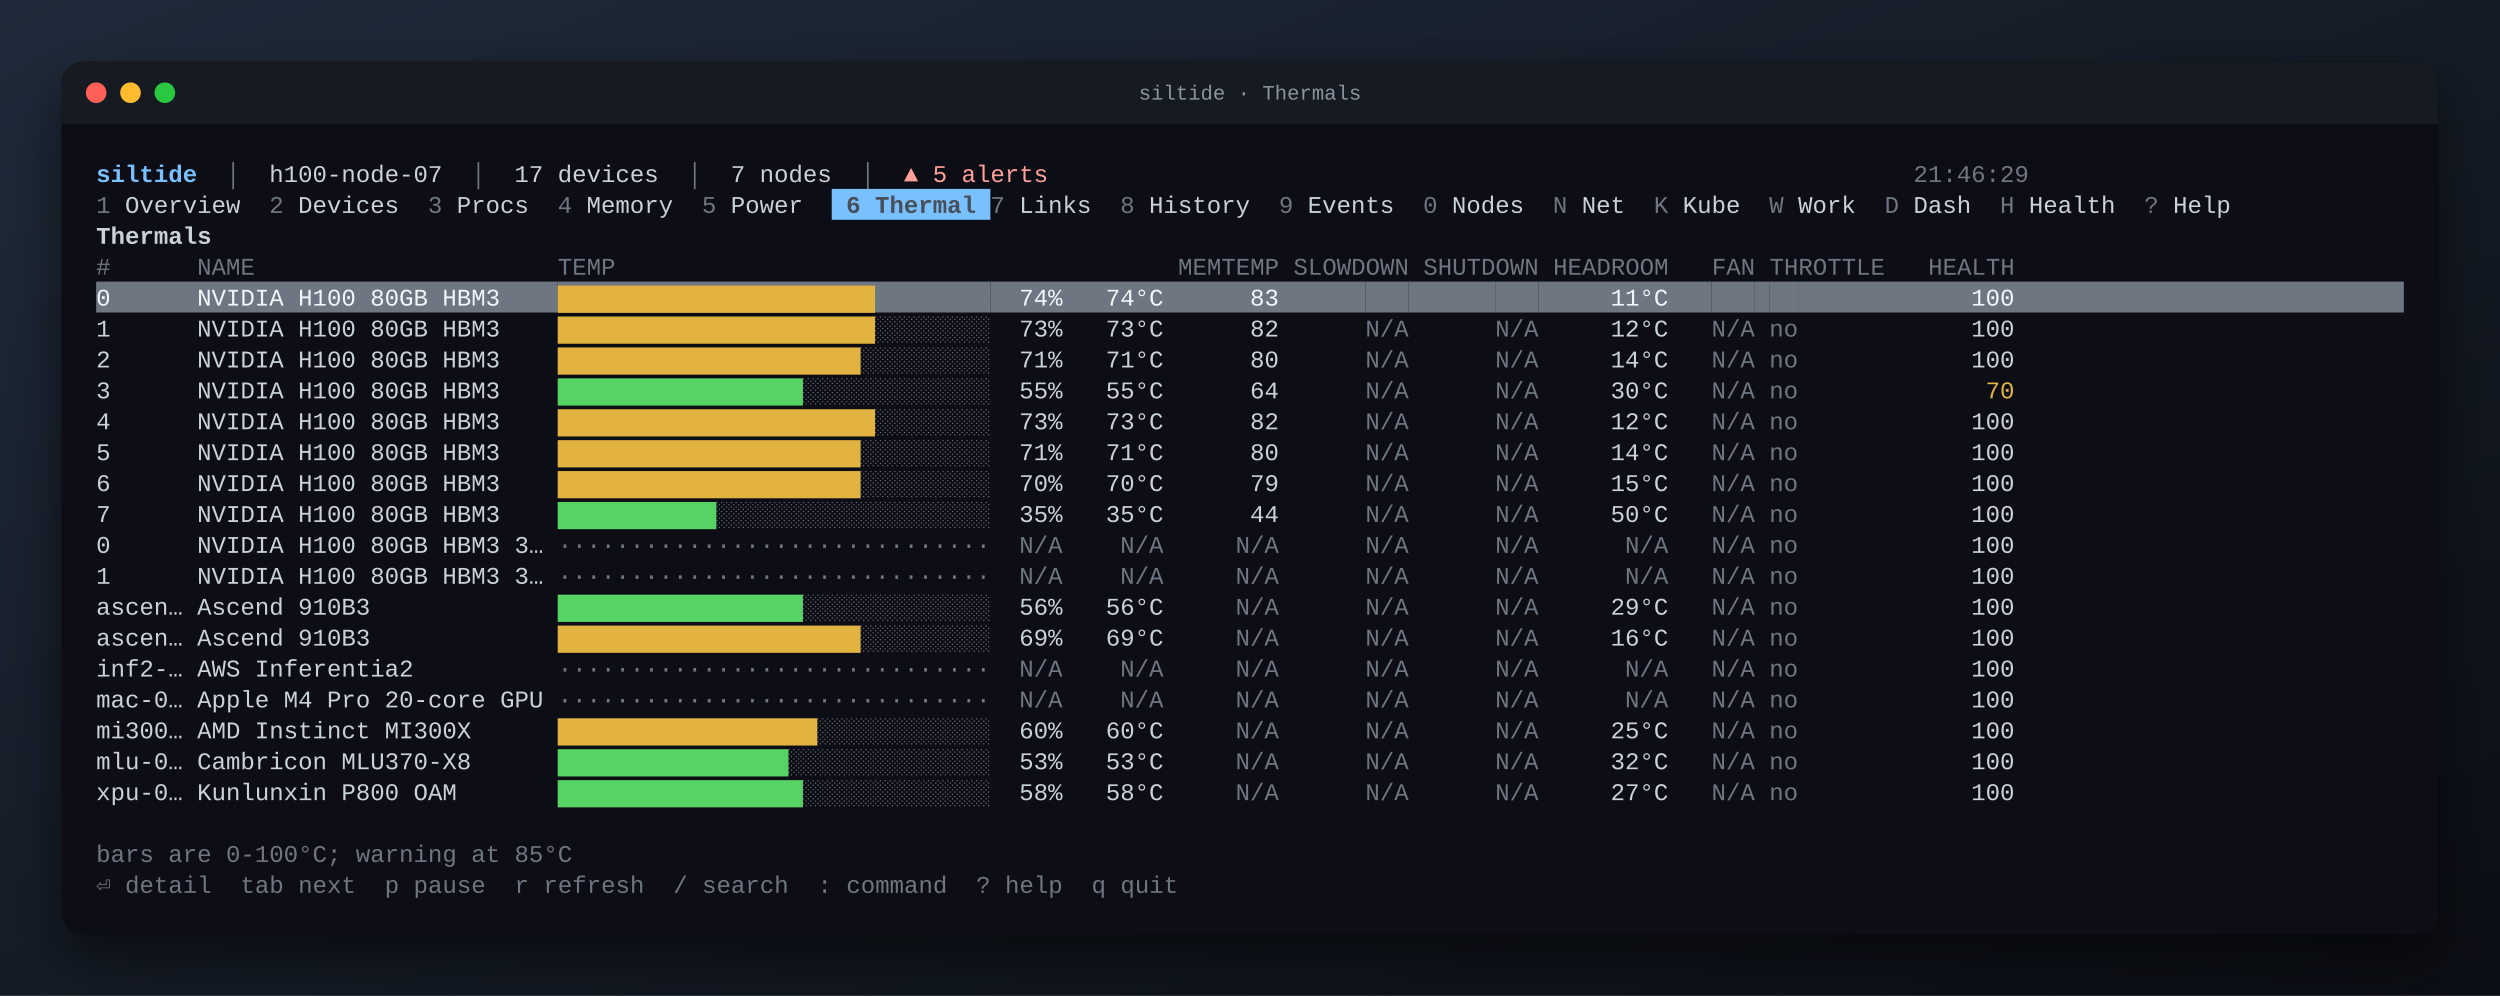
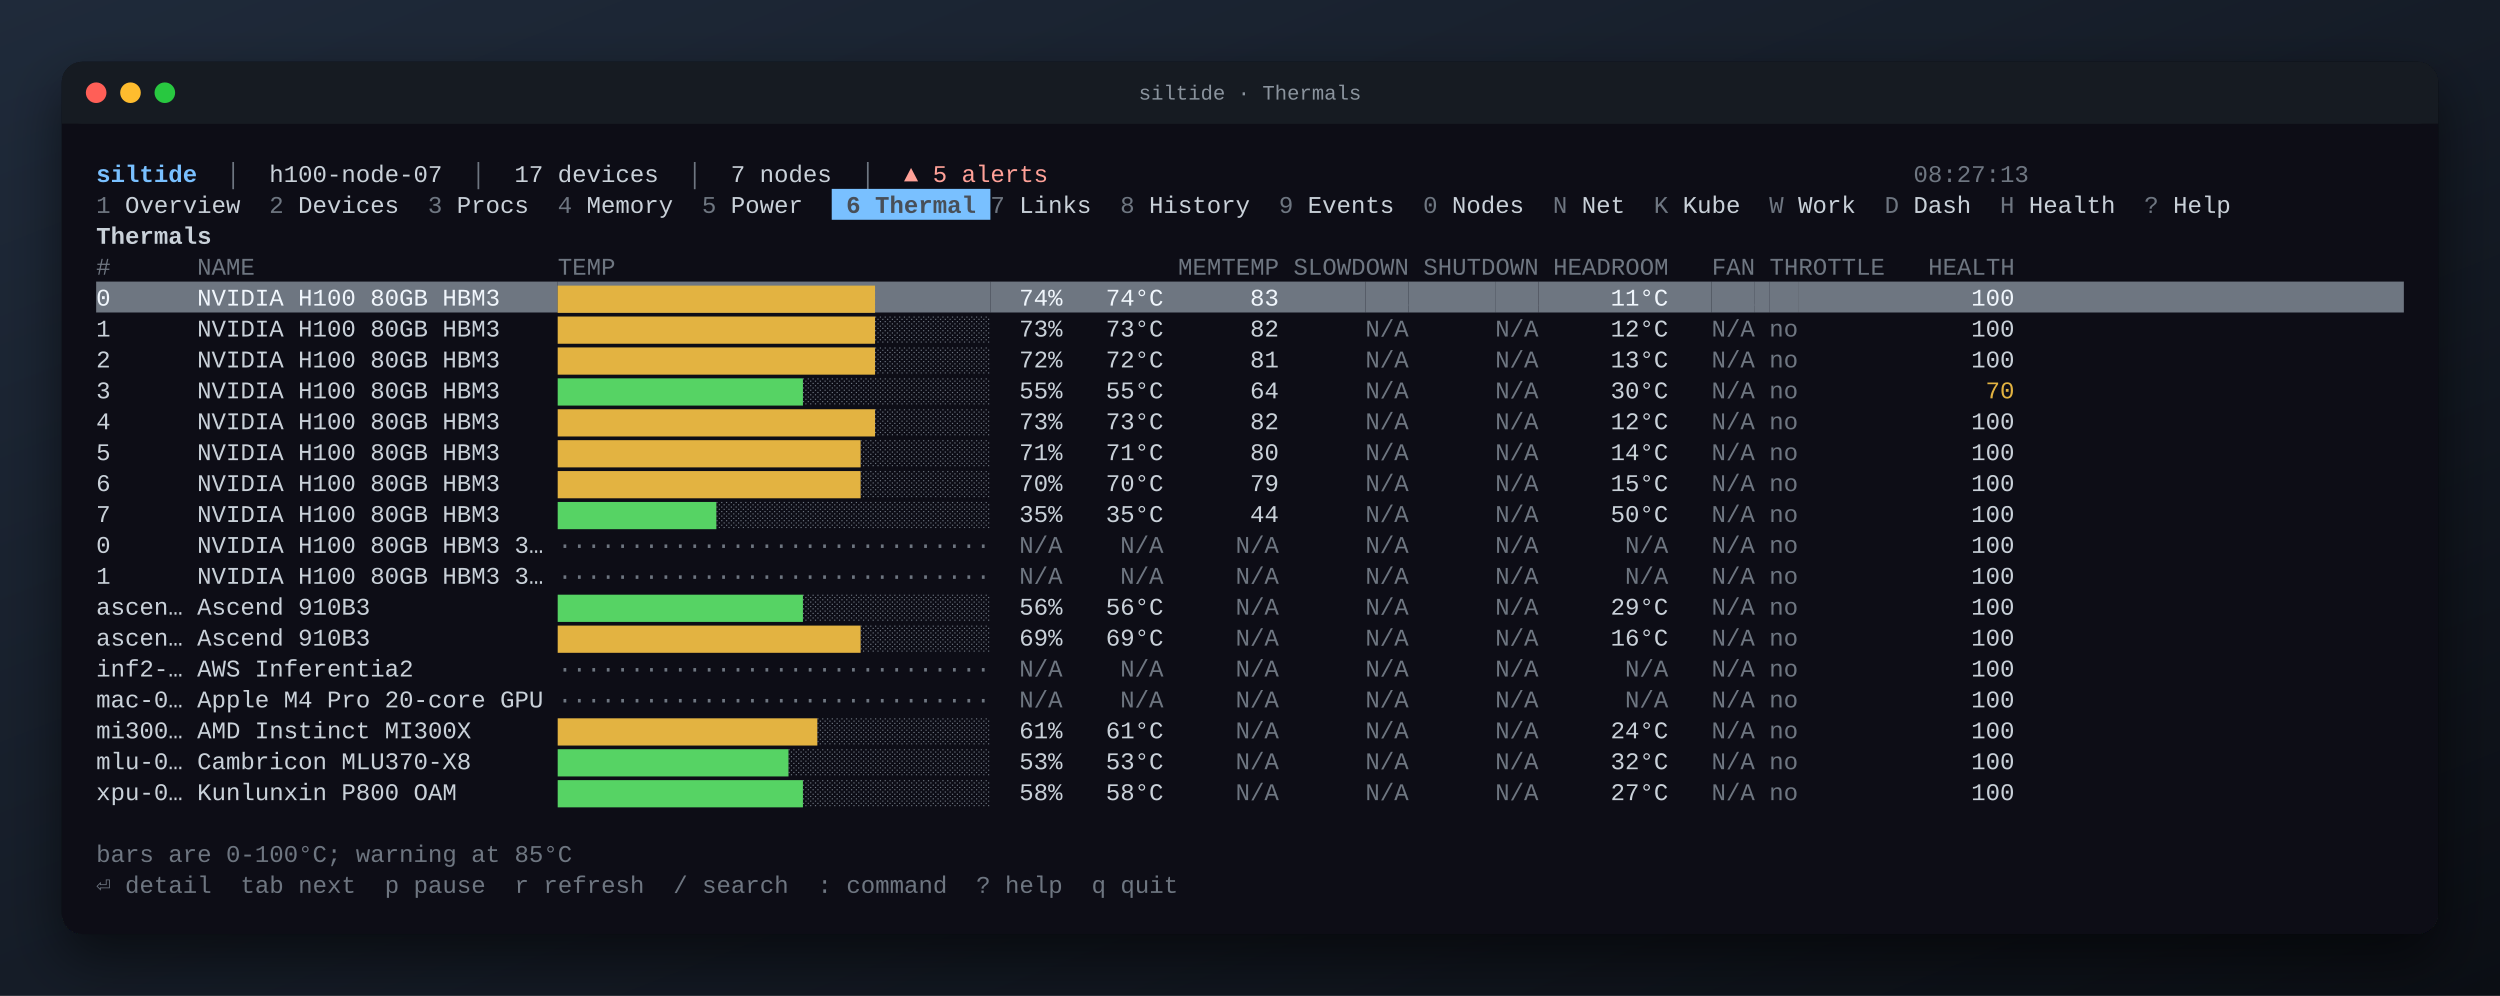
<svg xmlns="http://www.w3.org/2000/svg" width="1456" height="580" viewBox="0 0 1456 580" font-family="JetBrains Mono, SFMono-Regular, Menlo, Consolas, Liberation Mono, monospace" font-size="14">
  <defs>
    <linearGradient id="desk" x1="0" y1="0" x2="1" y2="1">
      <stop offset="0" stop-color="#1f2a3a" />
      <stop offset="1" stop-color="#0b0e14" />
    </linearGradient>
    <filter id="shadow" x="-10%" y="-10%" width="120%" height="130%">
      <feDropShadow dx="0" dy="14" stdDeviation="16" flood-color="#000" flood-opacity="0.55" />
    </filter>
  </defs>
  <rect width="100%" height="100%" fill="url(#desk)" />
  <rect x="36" y="36" width="1384" height="508" rx="12" fill="#0d1117" filter="url(#shadow)" />
  <rect x="36" y="36" width="1384" height="36" rx="12" fill="#161b22" />
  <rect x="36" y="60" width="1384" height="12" fill="#161b22" />
  <circle cx="56" cy="54" r="6" fill="#ff5f57" />
  <circle cx="76" cy="54" r="6" fill="#febc2e" />
  <circle cx="96" cy="54" r="6" fill="#28c840" />
  <text x="50%" y="58" text-anchor="middle" fill="#8b949e" font-size="12">siltide · Thermals</text>
  <g xml:space="preserve" transform="translate(36 36)">
    <text y="70.0" fill="#c9d1d9" xml:space="preserve" style="white-space:pre">
      <tspan x="20.0" fill="#79c0ff" font-weight="bold">siltide</tspan>
      <tspan x="78.8" fill="#6e7681">  │  </tspan>
      <tspan x="120.8">h100-node-07</tspan>
      <tspan x="221.6" fill="#6e7681">  │  </tspan>
      <tspan x="263.6">17 devices</tspan>
      <tspan x="347.6" fill="#6e7681">  │  </tspan>
      <tspan x="389.6">7 nodes</tspan>
      <tspan x="448.4" fill="#6e7681">  │  </tspan>
      <tspan x="490.4" fill="#ffa198">▲ 5 alerts</tspan>
-       <tspan x="1078.4" fill="#6e7681">21:46:29                         </tspan>
+       <tspan x="1078.4" fill="#6e7681">08:27:13                         </tspan>
    </text>
    <rect x="448.4" y="74.0" width="92.4" height="18.0" fill="#79c0ff" />
    <text y="88.0" fill="#c9d1d9" xml:space="preserve" style="white-space:pre">
      <tspan x="20.0" fill="#6e7681">1</tspan>
      <tspan x="28.4"> Overview  </tspan>
      <tspan x="120.8" fill="#6e7681">2</tspan>
      <tspan x="129.2"> Devices  </tspan>
      <tspan x="213.2" fill="#6e7681">3</tspan>
      <tspan x="221.6"> Procs  </tspan>
      <tspan x="288.8" fill="#6e7681">4</tspan>
      <tspan x="297.2"> Memory  </tspan>
      <tspan x="372.8" fill="#6e7681">5</tspan>
      <tspan x="381.2"> Power  </tspan>
      <tspan x="448.4" fill="#484f58" font-weight="bold"> 6 Thermal </tspan>
      <tspan x="540.8" fill="#6e7681">7</tspan>
      <tspan x="549.2"> Links  </tspan>
      <tspan x="616.4" fill="#6e7681">8</tspan>
      <tspan x="624.8"> History  </tspan>
      <tspan x="708.8" fill="#6e7681">9</tspan>
      <tspan x="717.2"> Events  </tspan>
      <tspan x="792.8" fill="#6e7681">0</tspan>
      <tspan x="801.2"> Nodes  </tspan>
      <tspan x="868.4" fill="#6e7681">N</tspan>
      <tspan x="876.8"> Net  </tspan>
      <tspan x="927.2" fill="#6e7681">K</tspan>
      <tspan x="935.6"> Kube  </tspan>
      <tspan x="994.4" fill="#6e7681">W</tspan>
      <tspan x="1002.8"> Work  </tspan>
      <tspan x="1061.6" fill="#6e7681">D</tspan>
      <tspan x="1070.0"> Dash  </tspan>
      <tspan x="1128.8" fill="#6e7681">H</tspan>
      <tspan x="1137.2"> Health  </tspan>
      <tspan x="1212.8" fill="#6e7681">?</tspan>
      <tspan x="1221.2"> Help  </tspan>
    </text>
    <text y="106.0" fill="#c9d1d9" xml:space="preserve" style="white-space:pre">
      <tspan x="20.0" font-weight="bold">Thermals</tspan>
    </text>
    <text y="124.0" fill="#c9d1d9" xml:space="preserve" style="white-space:pre">
      <tspan x="20.0" fill="#6e7681">#      NAME                     TEMP                                       MEMTEMP SLOWDOWN SHUTDOWN HEADROOM   FAN THROTTLE   HEALTH</tspan>
    </text>
    <rect x="20.0" y="128.0" width="268.8" height="18.0" fill="#6e7681" />
    <rect x="288.8" y="128.0" width="184.8" height="18.0" fill="#6e7681" />
    <rect x="473.6" y="128.0" width="67.2" height="18.0" fill="#6e7681" />
    <rect x="540.8" y="128.0" width="218.4" height="18.0" fill="#6e7681" />
    <rect x="759.2" y="128.0" width="25.2" height="18.0" fill="#6e7681" />
    <rect x="784.4" y="128.0" width="50.4" height="18.0" fill="#6e7681" />
    <rect x="834.8" y="128.0" width="25.2" height="18.0" fill="#6e7681" />
    <rect x="860.0" y="128.0" width="100.8" height="18.0" fill="#6e7681" />
    <rect x="960.8" y="128.0" width="25.2" height="18.0" fill="#6e7681" />
    <rect x="986.0" y="128.0" width="8.4" height="18.0" fill="#6e7681" />
    <rect x="994.4" y="128.0" width="16.8" height="18.0" fill="#6e7681" />
    <rect x="1011.2" y="128.0" width="352.8" height="18.0" fill="#6e7681" />
    <text y="142.0" fill="#c9d1d9" xml:space="preserve" style="white-space:pre">
      <tspan x="20.0" fill="#f0f6fc">0      NVIDIA H100 80GB HBM3    </tspan>
      <tspan x="288.8" fill="#e3b341">██████████████████████</tspan>
      <tspan x="473.6" fill="#6e7681">░░░░░░░░</tspan>
      <tspan x="540.8" fill="#f0f6fc">  74%   74°C      83      </tspan>
      <tspan x="759.2" fill="#6e7681">N/A</tspan>
      <tspan x="834.8" fill="#6e7681">N/A</tspan>
      <tspan x="860.0" fill="#f0f6fc">     11°C   </tspan>
      <tspan x="960.8" fill="#6e7681">N/A</tspan>
      <tspan x="994.4" fill="#6e7681">no</tspan>
      <tspan x="1011.2" fill="#f0f6fc">            100                           </tspan>
    </text>
    <text y="160.0" fill="#c9d1d9" xml:space="preserve" style="white-space:pre">
      <tspan x="20.0">1      NVIDIA H100 80GB HBM3    </tspan>
      <tspan x="288.8" fill="#e3b341">██████████████████████</tspan>
      <tspan x="473.6" fill="#6e7681">░░░░░░░░</tspan>
      <tspan x="540.8">  73%   73°C      82      </tspan>
      <tspan x="759.2" fill="#6e7681">N/A</tspan>
      <tspan x="834.8" fill="#6e7681">N/A</tspan>
      <tspan x="860.0">     12°C   </tspan>
      <tspan x="960.8" fill="#6e7681">N/A</tspan>
      <tspan x="994.4" fill="#6e7681">no</tspan>
      <tspan x="1011.2">            100</tspan>
    </text>
    <text y="178.0" fill="#c9d1d9" xml:space="preserve" style="white-space:pre">
      <tspan x="20.0">2      NVIDIA H100 80GB HBM3    </tspan>
-       <tspan x="288.8" fill="#e3b341">█████████████████████</tspan>
-       <tspan x="465.2" fill="#6e7681">░░░░░░░░░</tspan>
-       <tspan x="540.8">  71%   71°C      80      </tspan>
-       <tspan x="759.2" fill="#6e7681">N/A</tspan>
-       <tspan x="834.8" fill="#6e7681">N/A</tspan>
-       <tspan x="860.0">     14°C   </tspan>
+       <tspan x="288.8" fill="#e3b341">██████████████████████</tspan>
+       <tspan x="473.6" fill="#6e7681">░░░░░░░░</tspan>
+       <tspan x="540.8">  72%   72°C      81      </tspan>
+       <tspan x="759.2" fill="#6e7681">N/A</tspan>
+       <tspan x="834.8" fill="#6e7681">N/A</tspan>
+       <tspan x="860.0">     13°C   </tspan>
      <tspan x="960.8" fill="#6e7681">N/A</tspan>
      <tspan x="994.4" fill="#6e7681">no</tspan>
      <tspan x="1011.2">            100</tspan>
    </text>
    <text y="196.0" fill="#c9d1d9" xml:space="preserve" style="white-space:pre">
      <tspan x="20.0">3      NVIDIA H100 80GB HBM3    </tspan>
      <tspan x="288.8" fill="#56d364">█████████████████</tspan>
      <tspan x="431.6" fill="#6e7681">░░░░░░░░░░░░░</tspan>
      <tspan x="540.8">  55%   55°C      64      </tspan>
      <tspan x="759.2" fill="#6e7681">N/A</tspan>
      <tspan x="834.8" fill="#6e7681">N/A</tspan>
      <tspan x="860.0">     30°C   </tspan>
      <tspan x="960.8" fill="#6e7681">N/A</tspan>
      <tspan x="994.4" fill="#6e7681">no</tspan>
      <tspan x="1120.4" fill="#e3b341">70</tspan>
    </text>
    <text y="214.0" fill="#c9d1d9" xml:space="preserve" style="white-space:pre">
      <tspan x="20.0">4      NVIDIA H100 80GB HBM3    </tspan>
      <tspan x="288.8" fill="#e3b341">██████████████████████</tspan>
      <tspan x="473.6" fill="#6e7681">░░░░░░░░</tspan>
      <tspan x="540.8">  73%   73°C      82      </tspan>
      <tspan x="759.2" fill="#6e7681">N/A</tspan>
      <tspan x="834.8" fill="#6e7681">N/A</tspan>
      <tspan x="860.0">     12°C   </tspan>
      <tspan x="960.8" fill="#6e7681">N/A</tspan>
      <tspan x="994.4" fill="#6e7681">no</tspan>
      <tspan x="1011.2">            100</tspan>
    </text>
    <text y="232.0" fill="#c9d1d9" xml:space="preserve" style="white-space:pre">
      <tspan x="20.0">5      NVIDIA H100 80GB HBM3    </tspan>
      <tspan x="288.8" fill="#e3b341">█████████████████████</tspan>
      <tspan x="465.2" fill="#6e7681">░░░░░░░░░</tspan>
      <tspan x="540.8">  71%   71°C      80      </tspan>
      <tspan x="759.2" fill="#6e7681">N/A</tspan>
      <tspan x="834.8" fill="#6e7681">N/A</tspan>
      <tspan x="860.0">     14°C   </tspan>
      <tspan x="960.8" fill="#6e7681">N/A</tspan>
      <tspan x="994.4" fill="#6e7681">no</tspan>
      <tspan x="1011.2">            100</tspan>
    </text>
    <text y="250.0" fill="#c9d1d9" xml:space="preserve" style="white-space:pre">
      <tspan x="20.0">6      NVIDIA H100 80GB HBM3    </tspan>
      <tspan x="288.8" fill="#e3b341">█████████████████████</tspan>
      <tspan x="465.2" fill="#6e7681">░░░░░░░░░</tspan>
      <tspan x="540.8">  70%   70°C      79      </tspan>
      <tspan x="759.2" fill="#6e7681">N/A</tspan>
      <tspan x="834.8" fill="#6e7681">N/A</tspan>
      <tspan x="860.0">     15°C   </tspan>
      <tspan x="960.8" fill="#6e7681">N/A</tspan>
      <tspan x="994.4" fill="#6e7681">no</tspan>
      <tspan x="1011.2">            100</tspan>
    </text>
    <text y="268.0" fill="#c9d1d9" xml:space="preserve" style="white-space:pre">
      <tspan x="20.0">7      NVIDIA H100 80GB HBM3    </tspan>
      <tspan x="288.8" fill="#56d364">███████████</tspan>
      <tspan x="381.2" fill="#6e7681">░░░░░░░░░░░░░░░░░░░</tspan>
      <tspan x="540.8">  35%   35°C      44      </tspan>
      <tspan x="759.2" fill="#6e7681">N/A</tspan>
      <tspan x="834.8" fill="#6e7681">N/A</tspan>
      <tspan x="860.0">     50°C   </tspan>
      <tspan x="960.8" fill="#6e7681">N/A</tspan>
      <tspan x="994.4" fill="#6e7681">no</tspan>
      <tspan x="1011.2">            100</tspan>
    </text>
    <text y="286.0" fill="#c9d1d9" xml:space="preserve" style="white-space:pre">
      <tspan x="20.0">0      NVIDIA H100 80GB HBM3 3… </tspan>
      <tspan x="288.8" fill="#6e7681">······························</tspan>
      <tspan x="557.6" fill="#6e7681">N/A</tspan>
      <tspan x="616.4" fill="#6e7681">N/A</tspan>
      <tspan x="683.6" fill="#6e7681">N/A</tspan>
      <tspan x="759.2" fill="#6e7681">N/A</tspan>
      <tspan x="834.8" fill="#6e7681">N/A</tspan>
      <tspan x="910.4" fill="#6e7681">N/A</tspan>
      <tspan x="960.8" fill="#6e7681">N/A</tspan>
      <tspan x="994.4" fill="#6e7681">no</tspan>
      <tspan x="1011.2">            100</tspan>
    </text>
    <text y="304.0" fill="#c9d1d9" xml:space="preserve" style="white-space:pre">
      <tspan x="20.0">1      NVIDIA H100 80GB HBM3 3… </tspan>
      <tspan x="288.8" fill="#6e7681">······························</tspan>
      <tspan x="557.6" fill="#6e7681">N/A</tspan>
      <tspan x="616.4" fill="#6e7681">N/A</tspan>
      <tspan x="683.6" fill="#6e7681">N/A</tspan>
      <tspan x="759.2" fill="#6e7681">N/A</tspan>
      <tspan x="834.8" fill="#6e7681">N/A</tspan>
      <tspan x="910.4" fill="#6e7681">N/A</tspan>
      <tspan x="960.8" fill="#6e7681">N/A</tspan>
      <tspan x="994.4" fill="#6e7681">no</tspan>
      <tspan x="1011.2">            100</tspan>
    </text>
    <text y="322.0" fill="#c9d1d9" xml:space="preserve" style="white-space:pre">
      <tspan x="20.0">ascen… Ascend 910B3             </tspan>
      <tspan x="288.8" fill="#56d364">█████████████████</tspan>
      <tspan x="431.6" fill="#6e7681">░░░░░░░░░░░░░</tspan>
      <tspan x="540.8">  56%   56°C     </tspan>
      <tspan x="683.6" fill="#6e7681">N/A</tspan>
      <tspan x="759.2" fill="#6e7681">N/A</tspan>
      <tspan x="834.8" fill="#6e7681">N/A</tspan>
      <tspan x="860.0">     29°C   </tspan>
      <tspan x="960.8" fill="#6e7681">N/A</tspan>
      <tspan x="994.4" fill="#6e7681">no</tspan>
      <tspan x="1011.2">            100</tspan>
    </text>
    <text y="340.0" fill="#c9d1d9" xml:space="preserve" style="white-space:pre">
      <tspan x="20.0">ascen… Ascend 910B3             </tspan>
      <tspan x="288.8" fill="#e3b341">█████████████████████</tspan>
      <tspan x="465.2" fill="#6e7681">░░░░░░░░░</tspan>
      <tspan x="540.8">  69%   69°C     </tspan>
      <tspan x="683.6" fill="#6e7681">N/A</tspan>
      <tspan x="759.2" fill="#6e7681">N/A</tspan>
      <tspan x="834.8" fill="#6e7681">N/A</tspan>
      <tspan x="860.0">     16°C   </tspan>
      <tspan x="960.8" fill="#6e7681">N/A</tspan>
      <tspan x="994.4" fill="#6e7681">no</tspan>
      <tspan x="1011.2">            100</tspan>
    </text>
    <text y="358.0" fill="#c9d1d9" xml:space="preserve" style="white-space:pre">
      <tspan x="20.0">inf2-… AWS Inferentia2          </tspan>
      <tspan x="288.8" fill="#6e7681">······························</tspan>
      <tspan x="557.6" fill="#6e7681">N/A</tspan>
      <tspan x="616.4" fill="#6e7681">N/A</tspan>
      <tspan x="683.6" fill="#6e7681">N/A</tspan>
      <tspan x="759.2" fill="#6e7681">N/A</tspan>
      <tspan x="834.8" fill="#6e7681">N/A</tspan>
      <tspan x="910.4" fill="#6e7681">N/A</tspan>
      <tspan x="960.8" fill="#6e7681">N/A</tspan>
      <tspan x="994.4" fill="#6e7681">no</tspan>
      <tspan x="1011.2">            100</tspan>
    </text>
    <text y="376.0" fill="#c9d1d9" xml:space="preserve" style="white-space:pre">
      <tspan x="20.0">mac-0… Apple M4 Pro 20-core GPU </tspan>
      <tspan x="288.8" fill="#6e7681">······························</tspan>
      <tspan x="557.6" fill="#6e7681">N/A</tspan>
      <tspan x="616.4" fill="#6e7681">N/A</tspan>
      <tspan x="683.6" fill="#6e7681">N/A</tspan>
      <tspan x="759.2" fill="#6e7681">N/A</tspan>
      <tspan x="834.8" fill="#6e7681">N/A</tspan>
      <tspan x="910.4" fill="#6e7681">N/A</tspan>
      <tspan x="960.8" fill="#6e7681">N/A</tspan>
      <tspan x="994.4" fill="#6e7681">no</tspan>
      <tspan x="1011.2">            100</tspan>
    </text>
    <text y="394.0" fill="#c9d1d9" xml:space="preserve" style="white-space:pre">
      <tspan x="20.0">mi300… AMD Instinct MI300X      </tspan>
      <tspan x="288.8" fill="#e3b341">██████████████████</tspan>
      <tspan x="440.0" fill="#6e7681">░░░░░░░░░░░░</tspan>
-       <tspan x="540.8">  60%   60°C     </tspan>
-       <tspan x="683.6" fill="#6e7681">N/A</tspan>
-       <tspan x="759.2" fill="#6e7681">N/A</tspan>
-       <tspan x="834.8" fill="#6e7681">N/A</tspan>
-       <tspan x="860.0">     25°C   </tspan>
+       <tspan x="540.8">  61%   61°C     </tspan>
+       <tspan x="683.6" fill="#6e7681">N/A</tspan>
+       <tspan x="759.2" fill="#6e7681">N/A</tspan>
+       <tspan x="834.8" fill="#6e7681">N/A</tspan>
+       <tspan x="860.0">     24°C   </tspan>
      <tspan x="960.8" fill="#6e7681">N/A</tspan>
      <tspan x="994.4" fill="#6e7681">no</tspan>
      <tspan x="1011.2">            100</tspan>
    </text>
    <text y="412.0" fill="#c9d1d9" xml:space="preserve" style="white-space:pre">
      <tspan x="20.0">mlu-0… Cambricon MLU370-X8      </tspan>
      <tspan x="288.8" fill="#56d364">████████████████</tspan>
      <tspan x="423.2" fill="#6e7681">░░░░░░░░░░░░░░</tspan>
      <tspan x="540.8">  53%   53°C     </tspan>
      <tspan x="683.6" fill="#6e7681">N/A</tspan>
      <tspan x="759.2" fill="#6e7681">N/A</tspan>
      <tspan x="834.8" fill="#6e7681">N/A</tspan>
      <tspan x="860.0">     32°C   </tspan>
      <tspan x="960.8" fill="#6e7681">N/A</tspan>
      <tspan x="994.4" fill="#6e7681">no</tspan>
      <tspan x="1011.2">            100</tspan>
    </text>
    <text y="430.0" fill="#c9d1d9" xml:space="preserve" style="white-space:pre">
      <tspan x="20.0">xpu-0… Kunlunxin P800 OAM       </tspan>
      <tspan x="288.8" fill="#56d364">█████████████████</tspan>
      <tspan x="431.6" fill="#6e7681">░░░░░░░░░░░░░</tspan>
      <tspan x="540.8">  58%   58°C     </tspan>
      <tspan x="683.6" fill="#6e7681">N/A</tspan>
      <tspan x="759.2" fill="#6e7681">N/A</tspan>
      <tspan x="834.8" fill="#6e7681">N/A</tspan>
      <tspan x="860.0">     27°C   </tspan>
      <tspan x="960.8" fill="#6e7681">N/A</tspan>
      <tspan x="994.4" fill="#6e7681">no</tspan>
      <tspan x="1011.2">            100</tspan>
    </text>
    <text y="466.0" fill="#c9d1d9" xml:space="preserve" style="white-space:pre">
      <tspan x="20.0" fill="#6e7681">bars are 0-100°C; warning at 85°C</tspan>
    </text>
    <text y="484.0" fill="#c9d1d9" xml:space="preserve" style="white-space:pre">
      <tspan x="20.0" fill="#6e7681">⏎ detail  tab next  p pause  r refresh  / search  : command  ? help  q quit</tspan>
    </text>
  </g>
</svg>
